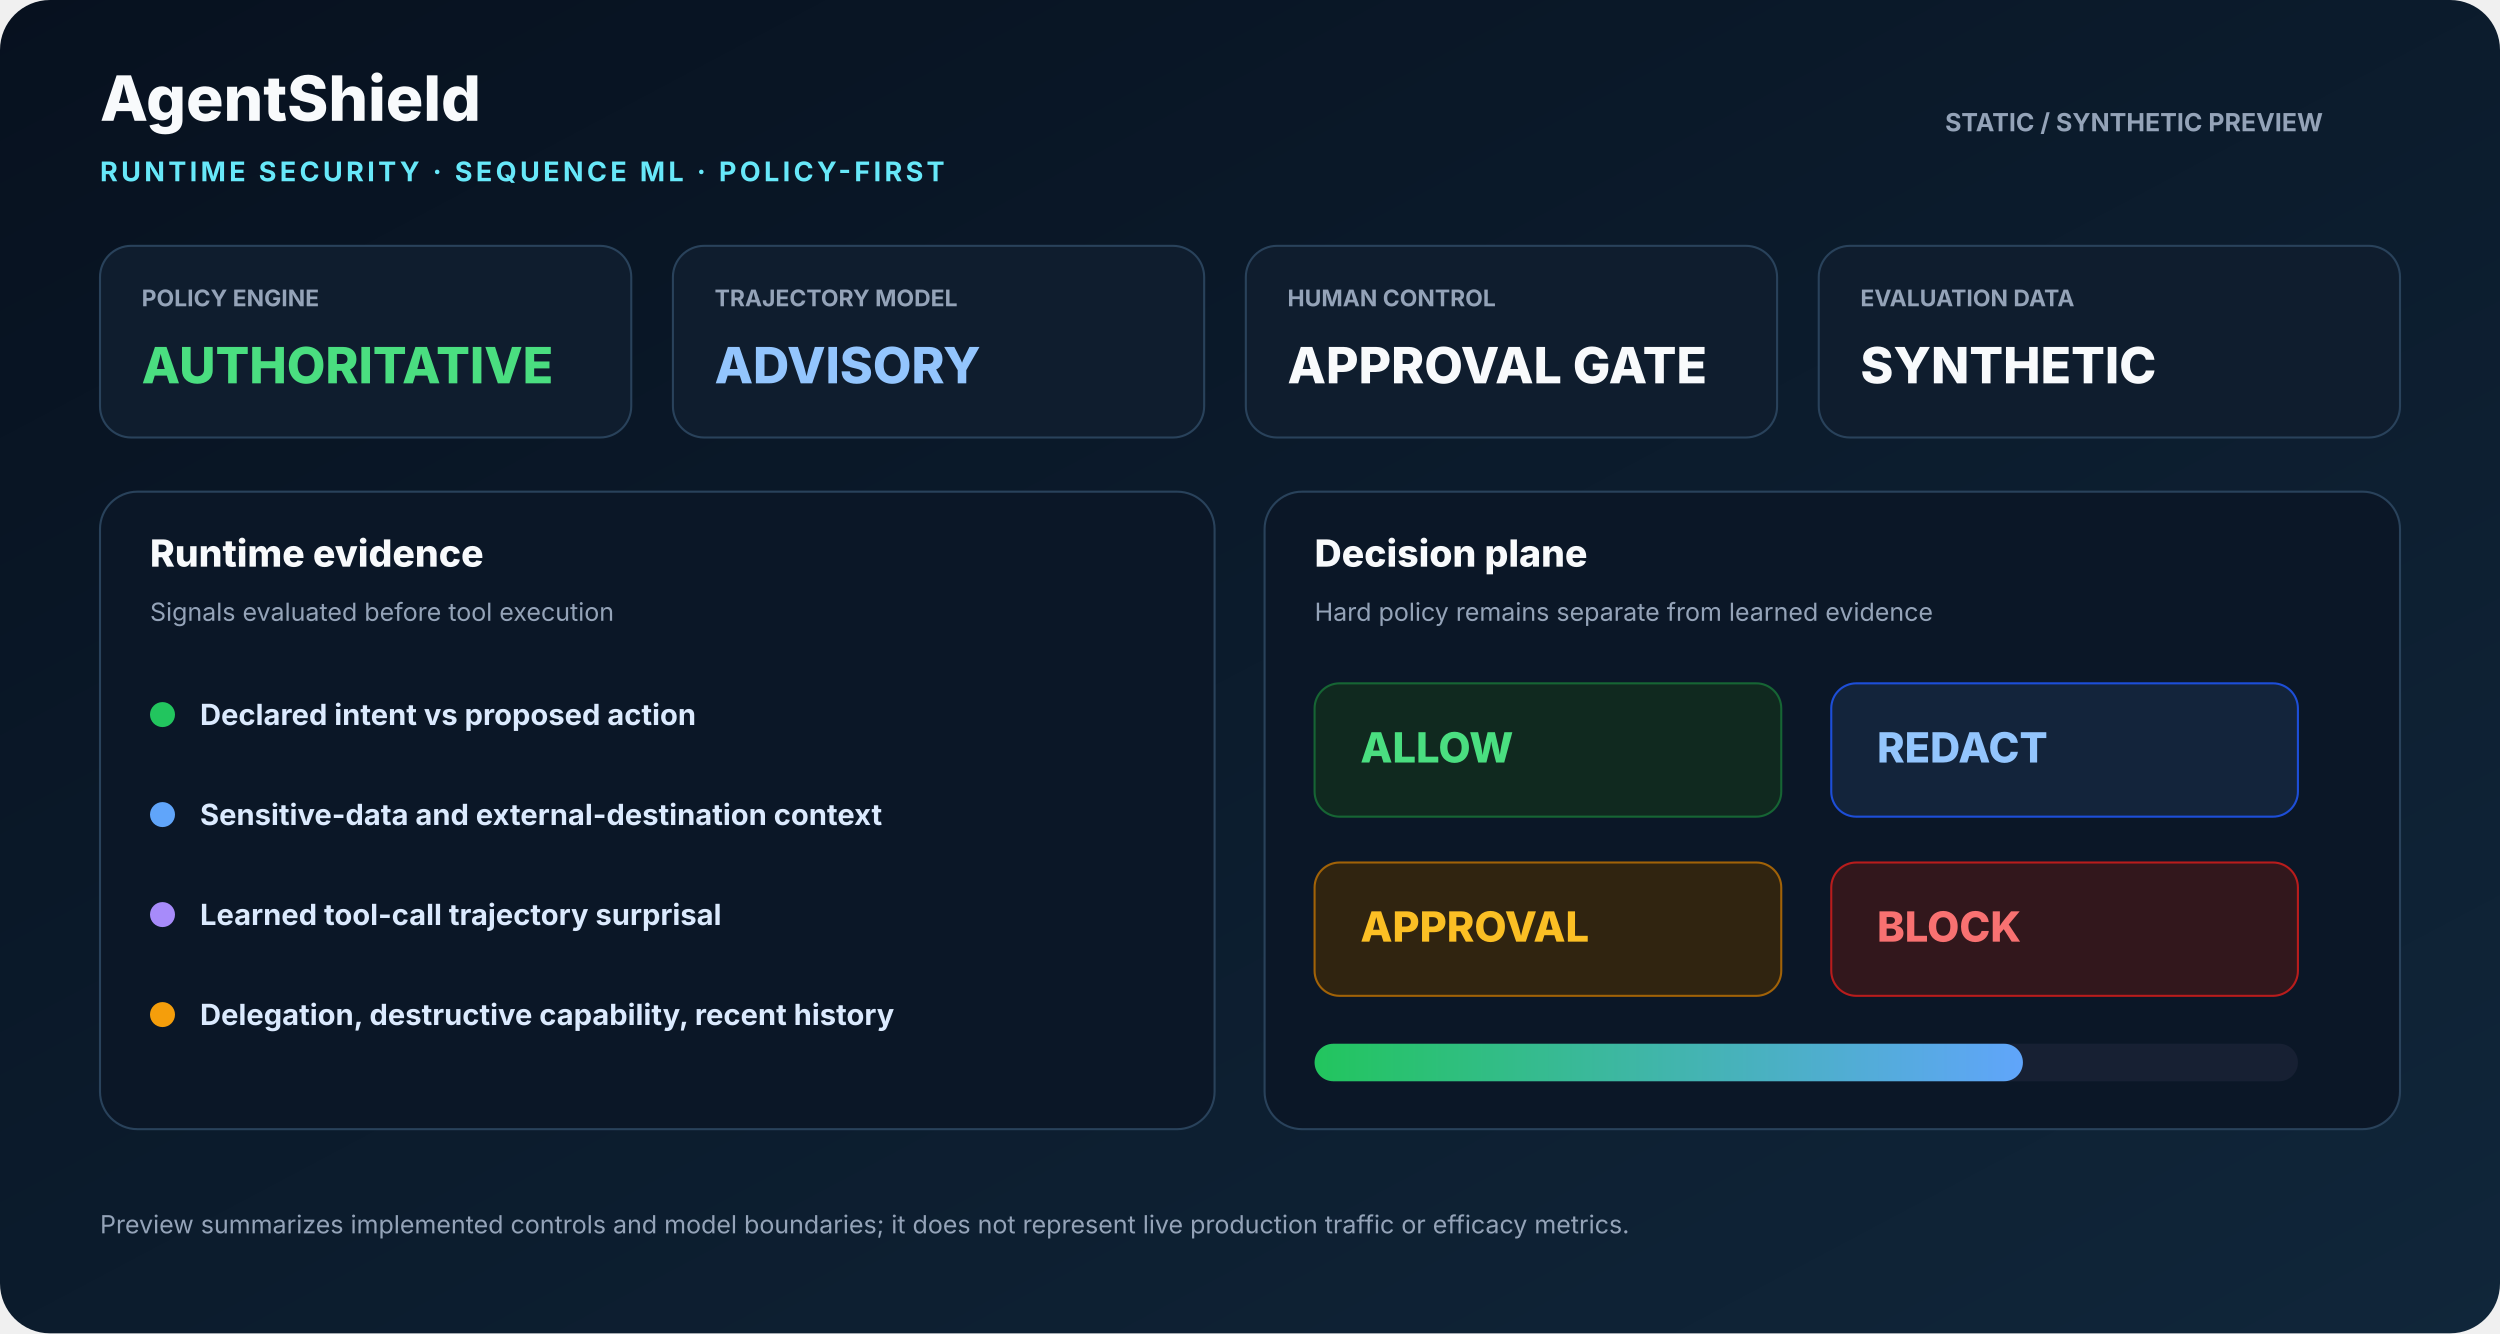
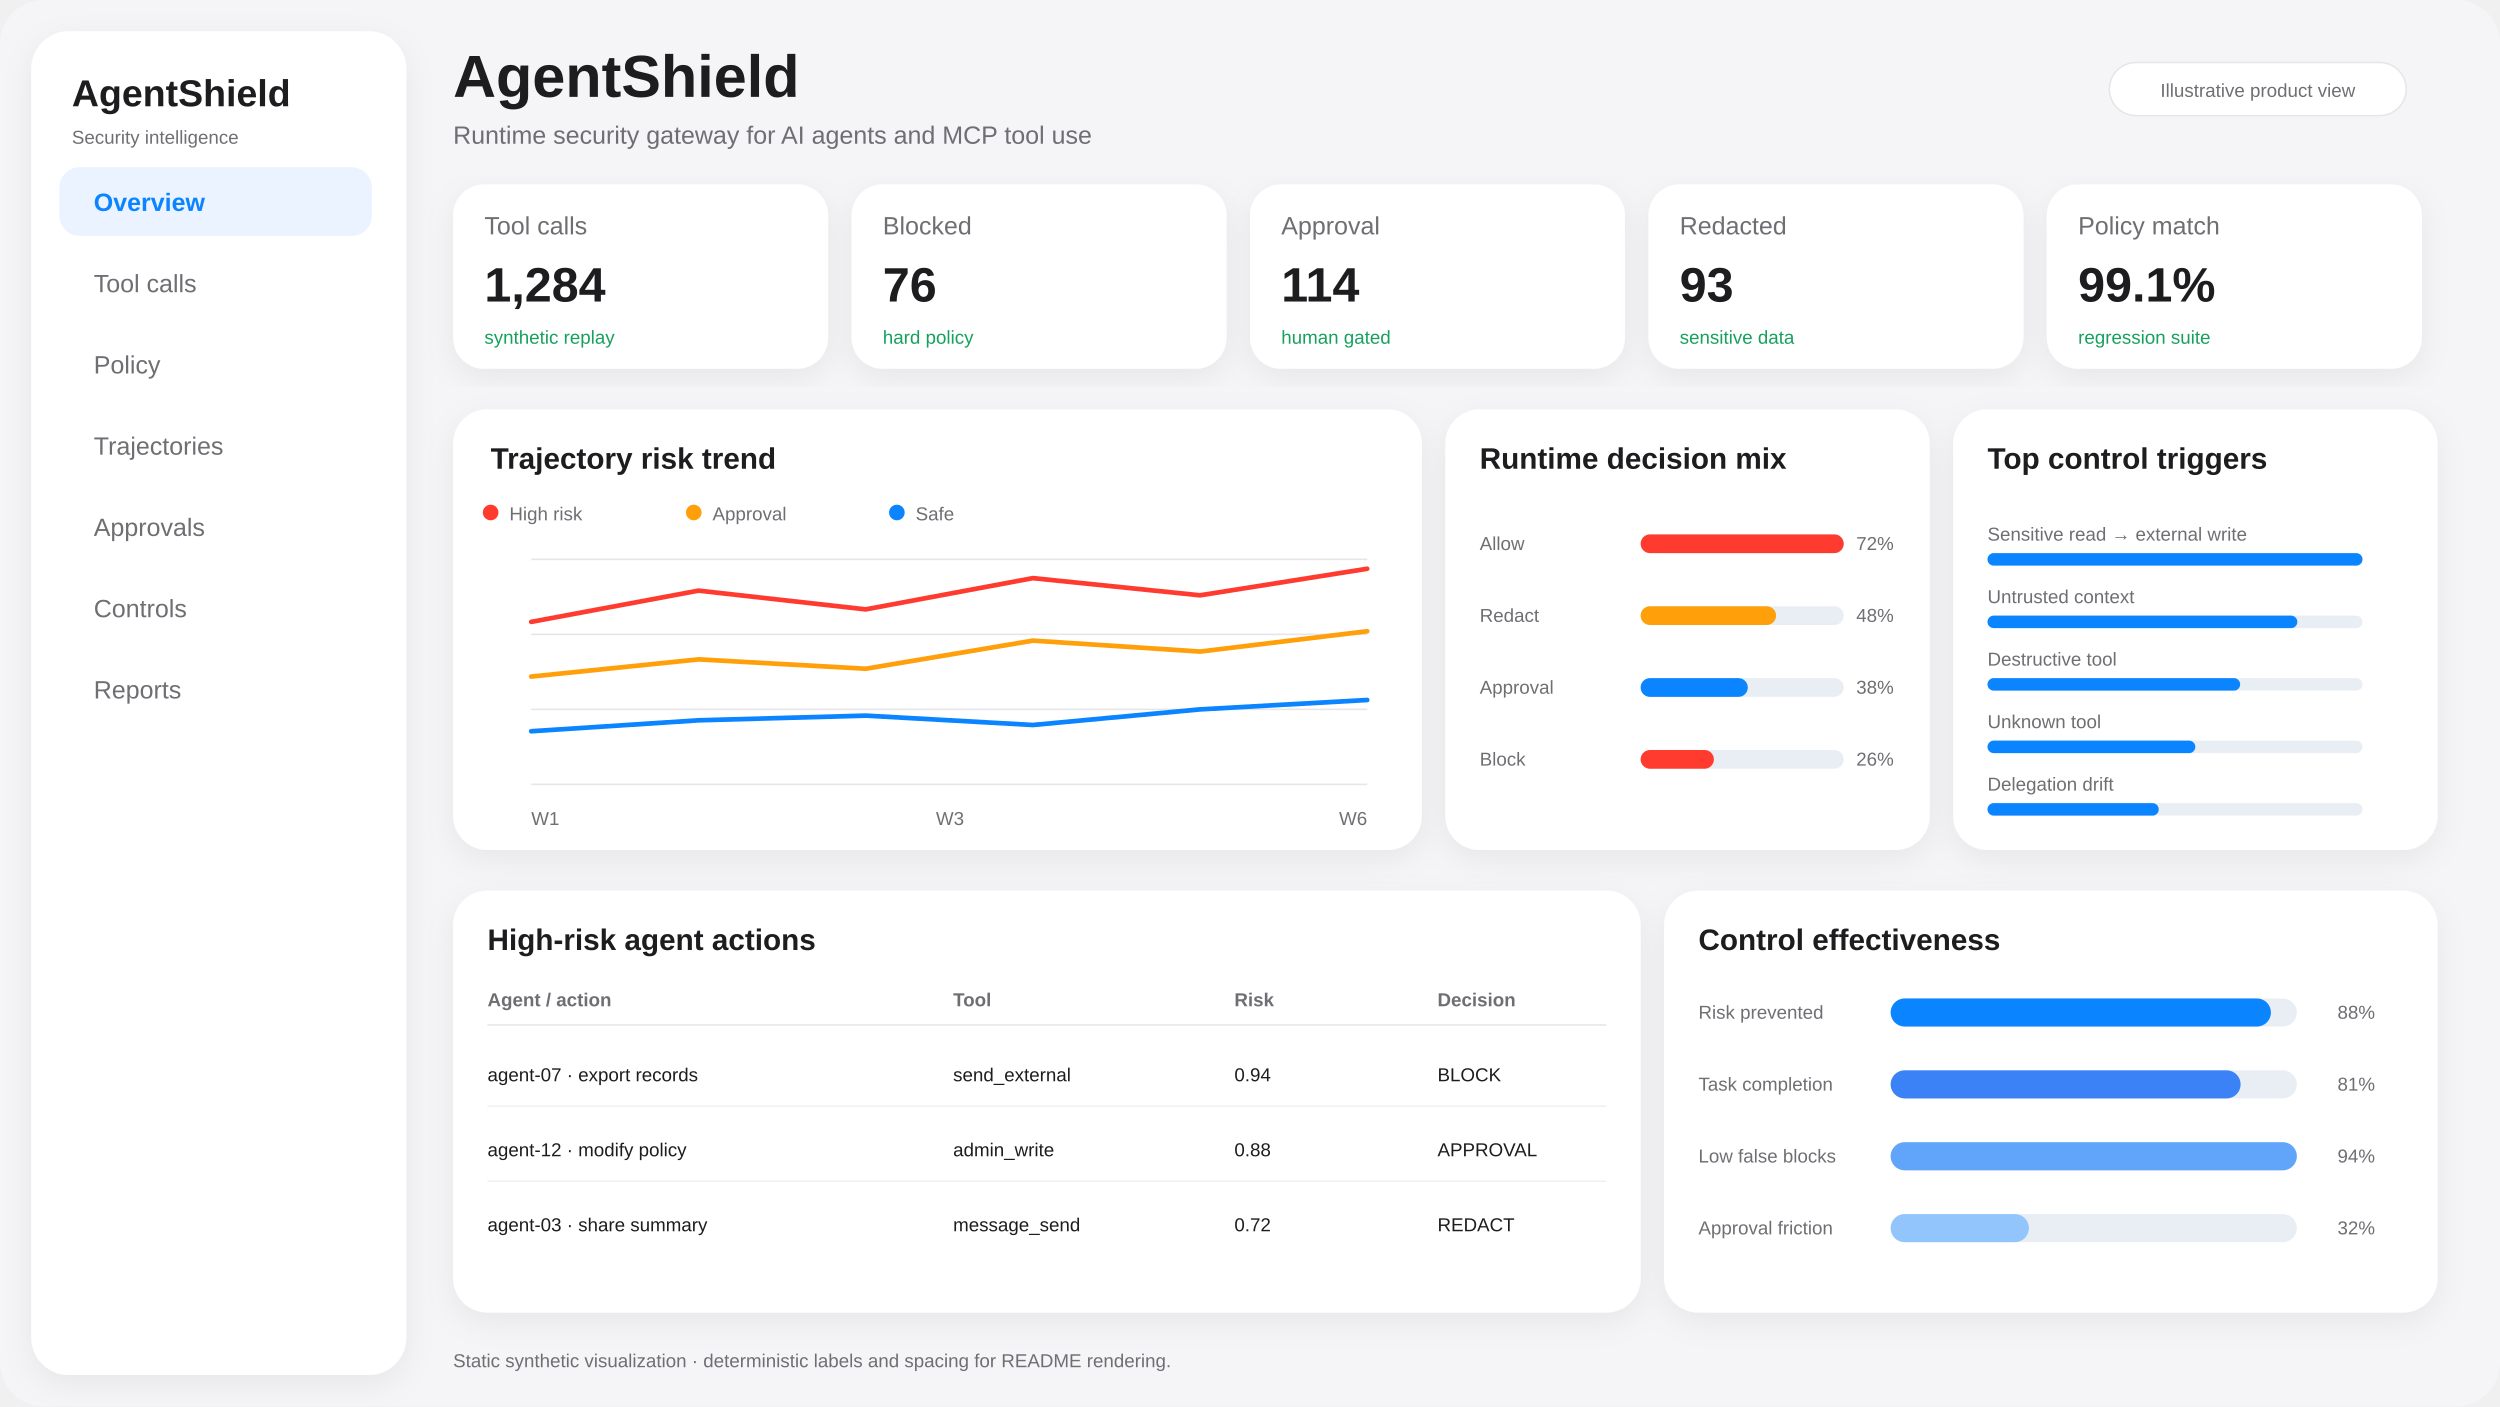
- <svg xmlns="http://www.w3.org/2000/svg" width="1200" height="640" viewBox="0 0 1200 640" role="img" aria-labelledby="title desc">
+ <svg xmlns="http://www.w3.org/2000/svg" width="1600" height="900" viewBox="0 0 1600 900">
  <defs>
-     <linearGradient id="bg" x1="0" y1="0" x2="1" y2="1">
-       <stop stop-color="#07111f" />
-       <stop offset="1" stop-color="#10263a" />
-     </linearGradient>
-     <linearGradient id="accent" x1="0" y1="0" x2="1" y2="0">
-       <stop stop-color="#22c55e" />
-       <stop offset="1" stop-color="#60a5fa" />
-     </linearGradient>
+     <style>text{font-family:-apple-system,BlinkMacSystemFont,"Segoe UI",Arial,sans-serif;fill:#1d1d1f}.m{fill:#6e6e73}.b{fill:#0a84ff}.g{fill:#15a05c}.r{fill:#ff3b30}.o{fill:#ff9f0a}.card{fill:#fff}.grid{stroke:#e5e5ea}.sm{font-size:12px}.md{font-size:16px}.h{font-weight:700}</style>
+     <filter id="s">
+       <feDropShadow dx="0" dy="6" stdDeviation="10" flood-opacity=".06" />
+     </filter>
  </defs>
-   <rect width="1200" height="640" rx="24" fill="url(#bg)" />
-   <text x="48" y="58" font-family="Inter,Arial,sans-serif" font-size="30" font-weight="800" fill="#f8fafc">AgentShield</text>
-   <text x="48" y="87" font-family="Inter,Arial,sans-serif" font-size="13" font-weight="700" letter-spacing="1.6" fill="#67e8f9">RUNTIME SECURITY · SEQUENCE ML · POLICY-FIRST</text>
-   <text x="1115" y="63" text-anchor="end" font-family="Inter,Arial,sans-serif" font-size="12" font-weight="700" fill="#94a3b8">STATIC / SYNTHETIC PREVIEW</text>
-   <g font-family="Inter,Arial,sans-serif">
-     <rect x="48" y="118" width="255" height="92" rx="15" fill="#0f1d2e" stroke="#29425b" />
-     <text x="68" y="147" font-size="11" font-weight="700" fill="#94a3b8">POLICY ENGINE</text>
-     <text x="68" y="184" font-size="24" font-weight="800" fill="#4ade80">AUTHORITATIVE</text>
-     <rect x="323" y="118" width="255" height="92" rx="15" fill="#0f1d2e" stroke="#29425b" />
-     <text x="343" y="147" font-size="11" font-weight="700" fill="#94a3b8">TRAJECTORY MODEL</text>
-     <text x="343" y="184" font-size="24" font-weight="800" fill="#93c5fd">ADVISORY</text>
-     <rect x="598" y="118" width="255" height="92" rx="15" fill="#0f1d2e" stroke="#29425b" />
-     <text x="618" y="147" font-size="11" font-weight="700" fill="#94a3b8">HUMAN CONTROL</text>
-     <text x="618" y="184" font-size="24" font-weight="800" fill="#f8fafc">APPROVAL GATE</text>
-     <rect x="873" y="118" width="279" height="92" rx="15" fill="#0f1d2e" stroke="#29425b" />
-     <text x="893" y="147" font-size="11" font-weight="700" fill="#94a3b8">EVALUATION DATA</text>
-     <text x="893" y="184" font-size="24" font-weight="800" fill="#f8fafc">SYNTHETIC</text>
-     <rect x="48" y="236" width="535" height="306" rx="18" fill="#0b1727" stroke="#29425b" />
-     <text x="72" y="272" font-size="18" font-weight="800" fill="#f8fafc">Runtime evidence</text>
-     <text x="72" y="298" font-size="12" fill="#94a3b8">Signals evaluated before tool execution</text>
-     <g font-size="14" font-weight="650" fill="#dbeafe">
-       <circle cx="78" cy="343" r="6" fill="#22c55e" />
-       <text x="96" y="348">Declared intent vs proposed action</text>
-       <circle cx="78" cy="391" r="6" fill="#60a5fa" />
-       <text x="96" y="396">Sensitive-data and external-destination context</text>
-       <circle cx="78" cy="439" r="6" fill="#a78bfa" />
-       <text x="96" y="444">Learned tool-call trajectory surprisal</text>
-       <circle cx="78" cy="487" r="6" fill="#f59e0b" />
-       <text x="96" y="492">Delegation, destructive capability, recent history</text>
-     </g>
-     <rect x="607" y="236" width="545" height="306" rx="18" fill="#0b1727" stroke="#29425b" />
-     <text x="631" y="272" font-size="18" font-weight="800" fill="#f8fafc">Decision plane</text>
-     <text x="631" y="298" font-size="12" fill="#94a3b8">Hard policy remains separate from learned evidence</text>
-     <rect x="631" y="328" width="224" height="64" rx="12" fill="#10291f" stroke="#166534" />
-     <text x="653" y="366" font-size="20" font-weight="800" fill="#4ade80">ALLOW</text>
-     <rect x="879" y="328" width="224" height="64" rx="12" fill="#13243b" stroke="#1d4ed8" />
-     <text x="901" y="366" font-size="20" font-weight="800" fill="#93c5fd">REDACT</text>
-     <rect x="631" y="414" width="224" height="64" rx="12" fill="#302410" stroke="#a16207" />
-     <text x="653" y="452" font-size="20" font-weight="800" fill="#fbbf24">APPROVAL</text>
-     <rect x="879" y="414" width="224" height="64" rx="12" fill="#32171c" stroke="#b91c1c" />
-     <text x="901" y="452" font-size="20" font-weight="800" fill="#f87171">BLOCK</text>
-     <rect x="631" y="501" width="472" height="18" rx="9" fill="#172033" />
-     <rect x="631" y="501" width="340" height="18" rx="9" fill="url(#accent)" />
-     <text x="48" y="592" font-size="12" fill="#94a3b8">Preview summarizes implemented controls and model boundaries; it does not represent live production traffic or efficacy metrics.</text>
+   <rect width="1600" height="900" rx="28" fill="#f5f5f7" />
+   <rect x="20" y="20" width="240" height="860" rx="24" class="card" filter="url(#s)" />
+   <text x="46" y="68" font-size="24" class="h">AgentShield</text>
+   <text x="46" y="92" class="m sm">Security intelligence</text>
+   <rect x="38" y="107" width="200" height="44" rx="13" fill="#eaf3ff" />
+   <text x="60" y="135" class="b md h">Overview</text>
+   <text x="60" y="187" class="m md">Tool calls</text>
+   <text x="60" y="239" class="m md">Policy</text>
+   <text x="60" y="291" class="m md">Trajectories</text>
+   <text x="60" y="343" class="m md">Approvals</text>
+   <text x="60" y="395" class="m md">Controls</text>
+   <text x="60" y="447" class="m md">Reports</text>
+   <text x="290" y="62" font-size="38" class="h">AgentShield</text>
+   <text x="290" y="92" class="m md">Runtime security gateway for AI agents and MCP tool use</text>
+   <rect x="1350" y="40" width="190" height="34" rx="17" fill="#fff" stroke="#e5e5ea" />
+   <text x="1445" y="62" text-anchor="middle" class="m sm">Illustrative product view</text>
+   <g filter="url(#s)">
+     <rect x="290" y="118" width="240" height="118" rx="20" class="card" />
  </g>
+   <text x="310" y="150" class="m md">Tool calls</text>
+   <text x="310" y="193" font-size="31" class="h">1,284</text>
+   <text x="310" y="220" class="g sm">synthetic replay</text>
+   <g filter="url(#s)">
+     <rect x="545" y="118" width="240" height="118" rx="20" class="card" />
+   </g>
+   <text x="565" y="150" class="m md">Blocked</text>
+   <text x="565" y="193" font-size="31" class="h">76</text>
+   <text x="565" y="220" class="g sm">hard policy</text>
+   <g filter="url(#s)">
+     <rect x="800" y="118" width="240" height="118" rx="20" class="card" />
+   </g>
+   <text x="820" y="150" class="m md">Approval</text>
+   <text x="820" y="193" font-size="31" class="h">114</text>
+   <text x="820" y="220" class="g sm">human gated</text>
+   <g filter="url(#s)">
+     <rect x="1055" y="118" width="240" height="118" rx="20" class="card" />
+   </g>
+   <text x="1075" y="150" class="m md">Redacted</text>
+   <text x="1075" y="193" font-size="31" class="h">93</text>
+   <text x="1075" y="220" class="g sm">sensitive data</text>
+   <g filter="url(#s)">
+     <rect x="1310" y="118" width="240" height="118" rx="20" class="card" />
+   </g>
+   <text x="1330" y="150" class="m md">Policy match</text>
+   <text x="1330" y="193" font-size="31" class="h">99.1%</text>
+   <text x="1330" y="220" class="g sm">regression suite</text>
+   <g filter="url(#s)">
+     <rect x="290" y="262" width="620" height="282" rx="22" class="card" />
+     <rect x="925" y="262" width="310" height="282" rx="22" class="card" />
+     <rect x="1250" y="262" width="310" height="282" rx="22" class="card" />
+   </g>
+   <text x="314" y="300" font-size="19" class="h">Trajectory risk trend</text>
+   <circle cx="314" cy="328" r="5" fill="#ff3b30" />
+   <text x="326" y="333" class="m sm">High risk</text>
+   <circle cx="444" cy="328" r="5" fill="#ff9f0a" />
+   <text x="456" y="333" class="m sm">Approval</text>
+   <circle cx="574" cy="328" r="5" fill="#0a84ff" />
+   <text x="586" y="333" class="m sm">Safe</text>
+   <line x1="340" y1="358" x2="875" y2="358" class="grid" />
+   <line x1="340" y1="406" x2="875" y2="406" class="grid" />
+   <line x1="340" y1="454" x2="875" y2="454" class="grid" />
+   <line x1="340" y1="502" x2="875" y2="502" class="grid" />
+   <polyline points="340,398 447,378 554,390 661,370 768,381 875,364" fill="none" stroke="#ff3b30" stroke-width="3" stroke-linecap="round" />
+   <polyline points="340,433 447,422 554,428 661,410 768,417 875,404" fill="none" stroke="#ff9f0a" stroke-width="3" stroke-linecap="round" />
+   <polyline points="340,468 447,461 554,458 661,464 768,454 875,448" fill="none" stroke="#0a84ff" stroke-width="3" stroke-linecap="round" />
+   <text x="340" y="528" class="m sm">W1</text>
+   <text x="608" y="528" text-anchor="middle" class="m sm">W3</text>
+   <text x="875" y="528" text-anchor="end" class="m sm">W6</text>
+   <text x="947" y="300" font-size="19" class="h">Runtime decision mix</text>
+   <text x="947" y="352" class="m sm">Allow</text>
+   <rect x="1050" y="342" width="130" height="12" rx="6" fill="#e9eef5" />
+   <rect x="1050" y="342" width="130" height="12" rx="6" fill="#ff3b30" />
+   <text x="1212" y="352" text-anchor="end" class="m sm">72%</text>
+   <text x="947" y="398" class="m sm">Redact</text>
+   <rect x="1050" y="388" width="130" height="12" rx="6" fill="#e9eef5" />
+   <rect x="1050" y="388" width="86.7" height="12" rx="6" fill="#ff9f0a" />
+   <text x="1212" y="398" text-anchor="end" class="m sm">48%</text>
+   <text x="947" y="444" class="m sm">Approval</text>
+   <rect x="1050" y="434" width="130" height="12" rx="6" fill="#e9eef5" />
+   <rect x="1050" y="434" width="68.6" height="12" rx="6" fill="#0a84ff" />
+   <text x="1212" y="444" text-anchor="end" class="m sm">38%</text>
+   <text x="947" y="490" class="m sm">Block</text>
+   <rect x="1050" y="480" width="130" height="12" rx="6" fill="#e9eef5" />
+   <rect x="1050" y="480" width="46.9" height="12" rx="6" fill="#ff3b30" />
+   <text x="1212" y="490" text-anchor="end" class="m sm">26%</text>
+   <text x="1272" y="300" font-size="19" class="h">Top control triggers</text>
+   <text x="1272" y="346" class="m sm">Sensitive read → external write</text>
+   <rect x="1272" y="354" width="240" height="8" rx="4" fill="#e9eef5" />
+   <rect x="1272" y="354" width="240" height="8" rx="4" fill="#0a84ff" />
+   <text x="1272" y="386" class="m sm">Untrusted context</text>
+   <rect x="1272" y="394" width="240" height="8" rx="4" fill="#e9eef5" />
+   <rect x="1272" y="394" width="198.3" height="8" rx="4" fill="#0a84ff" />
+   <text x="1272" y="426" class="m sm">Destructive tool</text>
+   <rect x="1272" y="434" width="240" height="8" rx="4" fill="#e9eef5" />
+   <rect x="1272" y="434" width="161.7" height="8" rx="4" fill="#0a84ff" />
+   <text x="1272" y="466" class="m sm">Unknown tool</text>
+   <rect x="1272" y="474" width="240" height="8" rx="4" fill="#e9eef5" />
+   <rect x="1272" y="474" width="133" height="8" rx="4" fill="#0a84ff" />
+   <text x="1272" y="506" class="m sm">Delegation drift</text>
+   <rect x="1272" y="514" width="240" height="8" rx="4" fill="#e9eef5" />
+   <rect x="1272" y="514" width="109.6" height="8" rx="4" fill="#0a84ff" />
+   <g filter="url(#s)">
+     <rect x="290" y="570" width="760" height="270" rx="22" class="card" />
+     <rect x="1065" y="570" width="495" height="270" rx="22" class="card" />
+   </g>
+   <text x="312" y="608" font-size="19" class="h">High-risk agent actions</text>
+   <text x="312" y="644" class="m sm h">Agent / action</text>
+   <text x="610" y="644" class="m sm h">Tool</text>
+   <text x="790" y="644" class="m sm h">Risk</text>
+   <text x="920" y="644" class="m sm h">Decision</text>
+   <line x1="312" y1="656" x2="1028" y2="656" class="grid" />
+   <text x="312" y="692" class="sm">agent-07 · export records</text>
+   <text x="610" y="692" class="sm">send_external</text>
+   <text x="790" y="692" class="sm">0.94</text>
+   <text x="920" y="692" class="sm">BLOCK</text>
+   <line x1="312" y1="708" x2="1028" y2="708" stroke="#f0f0f2" />
+   <text x="312" y="740" class="sm">agent-12 · modify policy</text>
+   <text x="610" y="740" class="sm">admin_write</text>
+   <text x="790" y="740" class="sm">0.88</text>
+   <text x="920" y="740" class="sm">APPROVAL</text>
+   <line x1="312" y1="756" x2="1028" y2="756" stroke="#f0f0f2" />
+   <text x="312" y="788" class="sm">agent-03 · share summary</text>
+   <text x="610" y="788" class="sm">message_send</text>
+   <text x="790" y="788" class="sm">0.72</text>
+   <text x="920" y="788" class="sm">REDACT</text>
+   <text x="1087" y="608" font-size="19" class="h">Control effectiveness</text>
+   <text x="1087" y="652" class="m sm">Risk prevented</text>
+   <rect x="1210" y="639" width="260" height="18" rx="9" fill="#e9eef5" />
+   <rect x="1210" y="639" width="243.4" height="18" rx="9" fill="#0a84ff" />
+   <text x="1520" y="652" text-anchor="end" class="m sm">88%</text>
+   <text x="1087" y="698" class="m sm">Task completion</text>
+   <rect x="1210" y="685" width="260" height="18" rx="9" fill="#e9eef5" />
+   <rect x="1210" y="685" width="224" height="18" rx="9" fill="#3b82f6" />
+   <text x="1520" y="698" text-anchor="end" class="m sm">81%</text>
+   <text x="1087" y="744" class="m sm">Low false blocks</text>
+   <rect x="1210" y="731" width="260" height="18" rx="9" fill="#e9eef5" />
+   <rect x="1210" y="731" width="260" height="18" rx="9" fill="#60a5fa" />
+   <text x="1520" y="744" text-anchor="end" class="m sm">94%</text>
+   <text x="1087" y="790" class="m sm">Approval friction</text>
+   <rect x="1210" y="777" width="260" height="18" rx="9" fill="#e9eef5" />
+   <rect x="1210" y="777" width="88.5" height="18" rx="9" fill="#93c5fd" />
+   <text x="1520" y="790" text-anchor="end" class="m sm">32%</text>
+   <text x="290" y="875" class="m sm">Static synthetic visualization · deterministic labels and spacing for README rendering.</text>
</svg>
